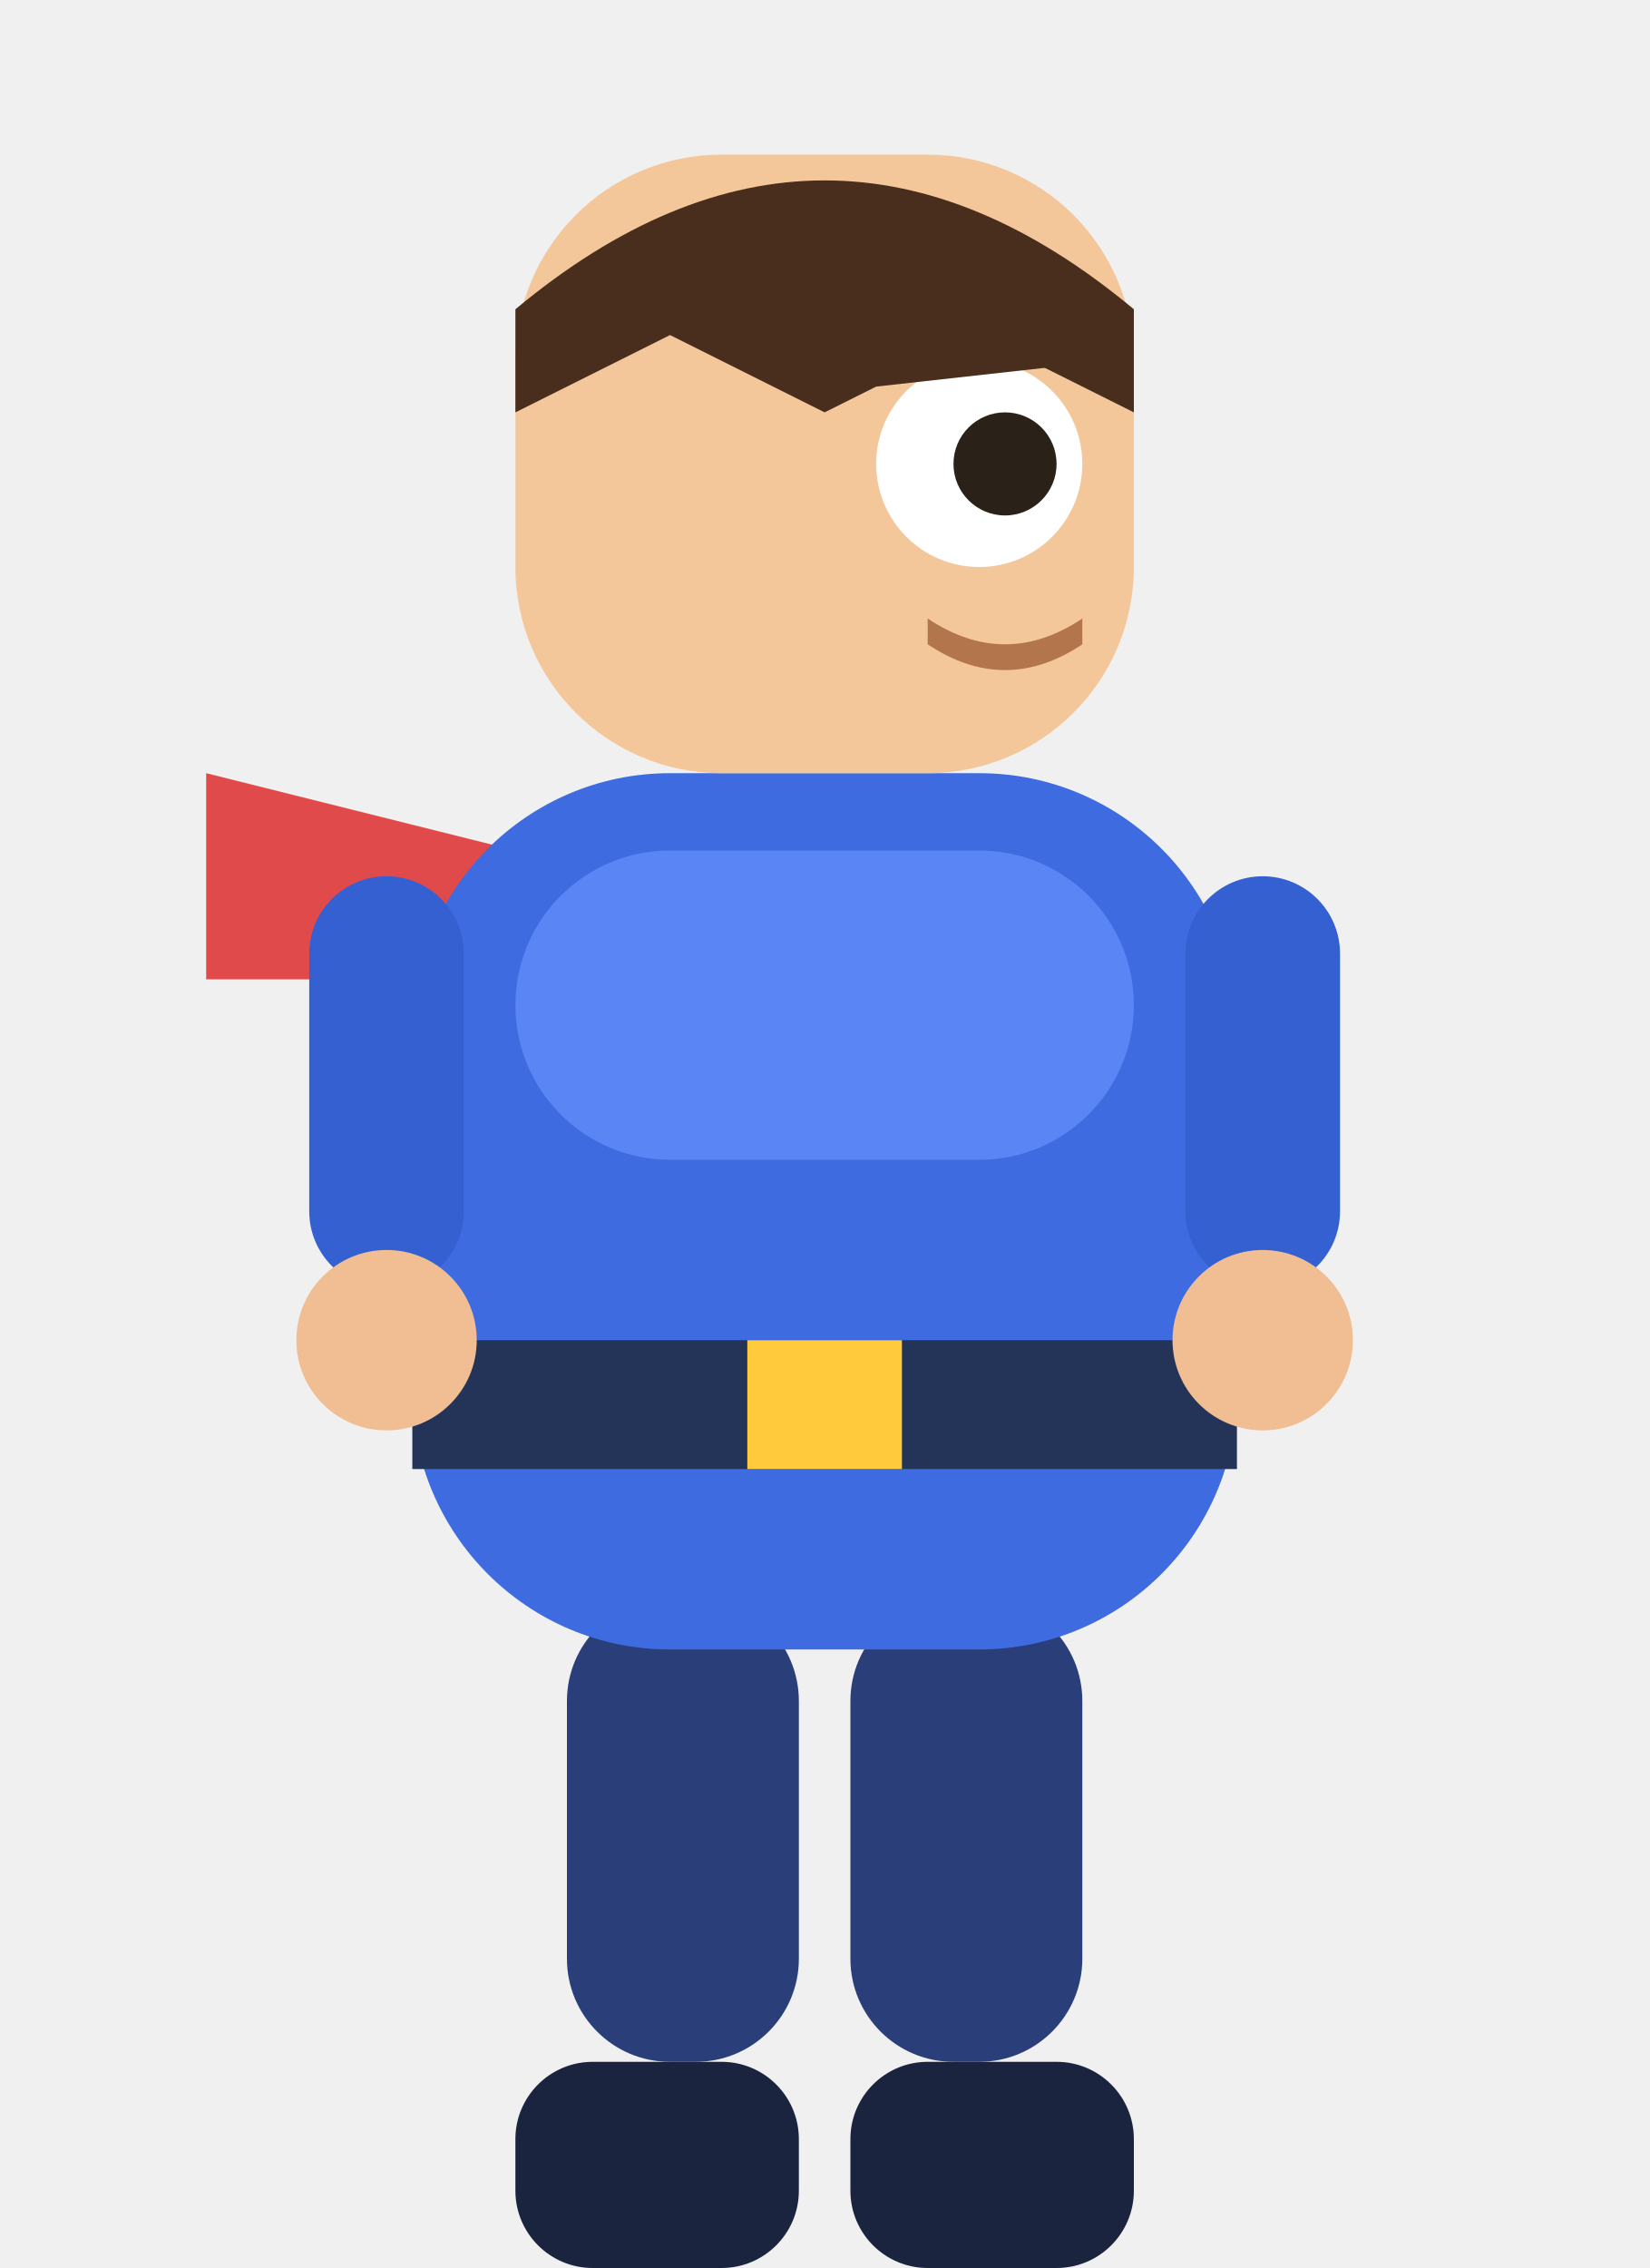
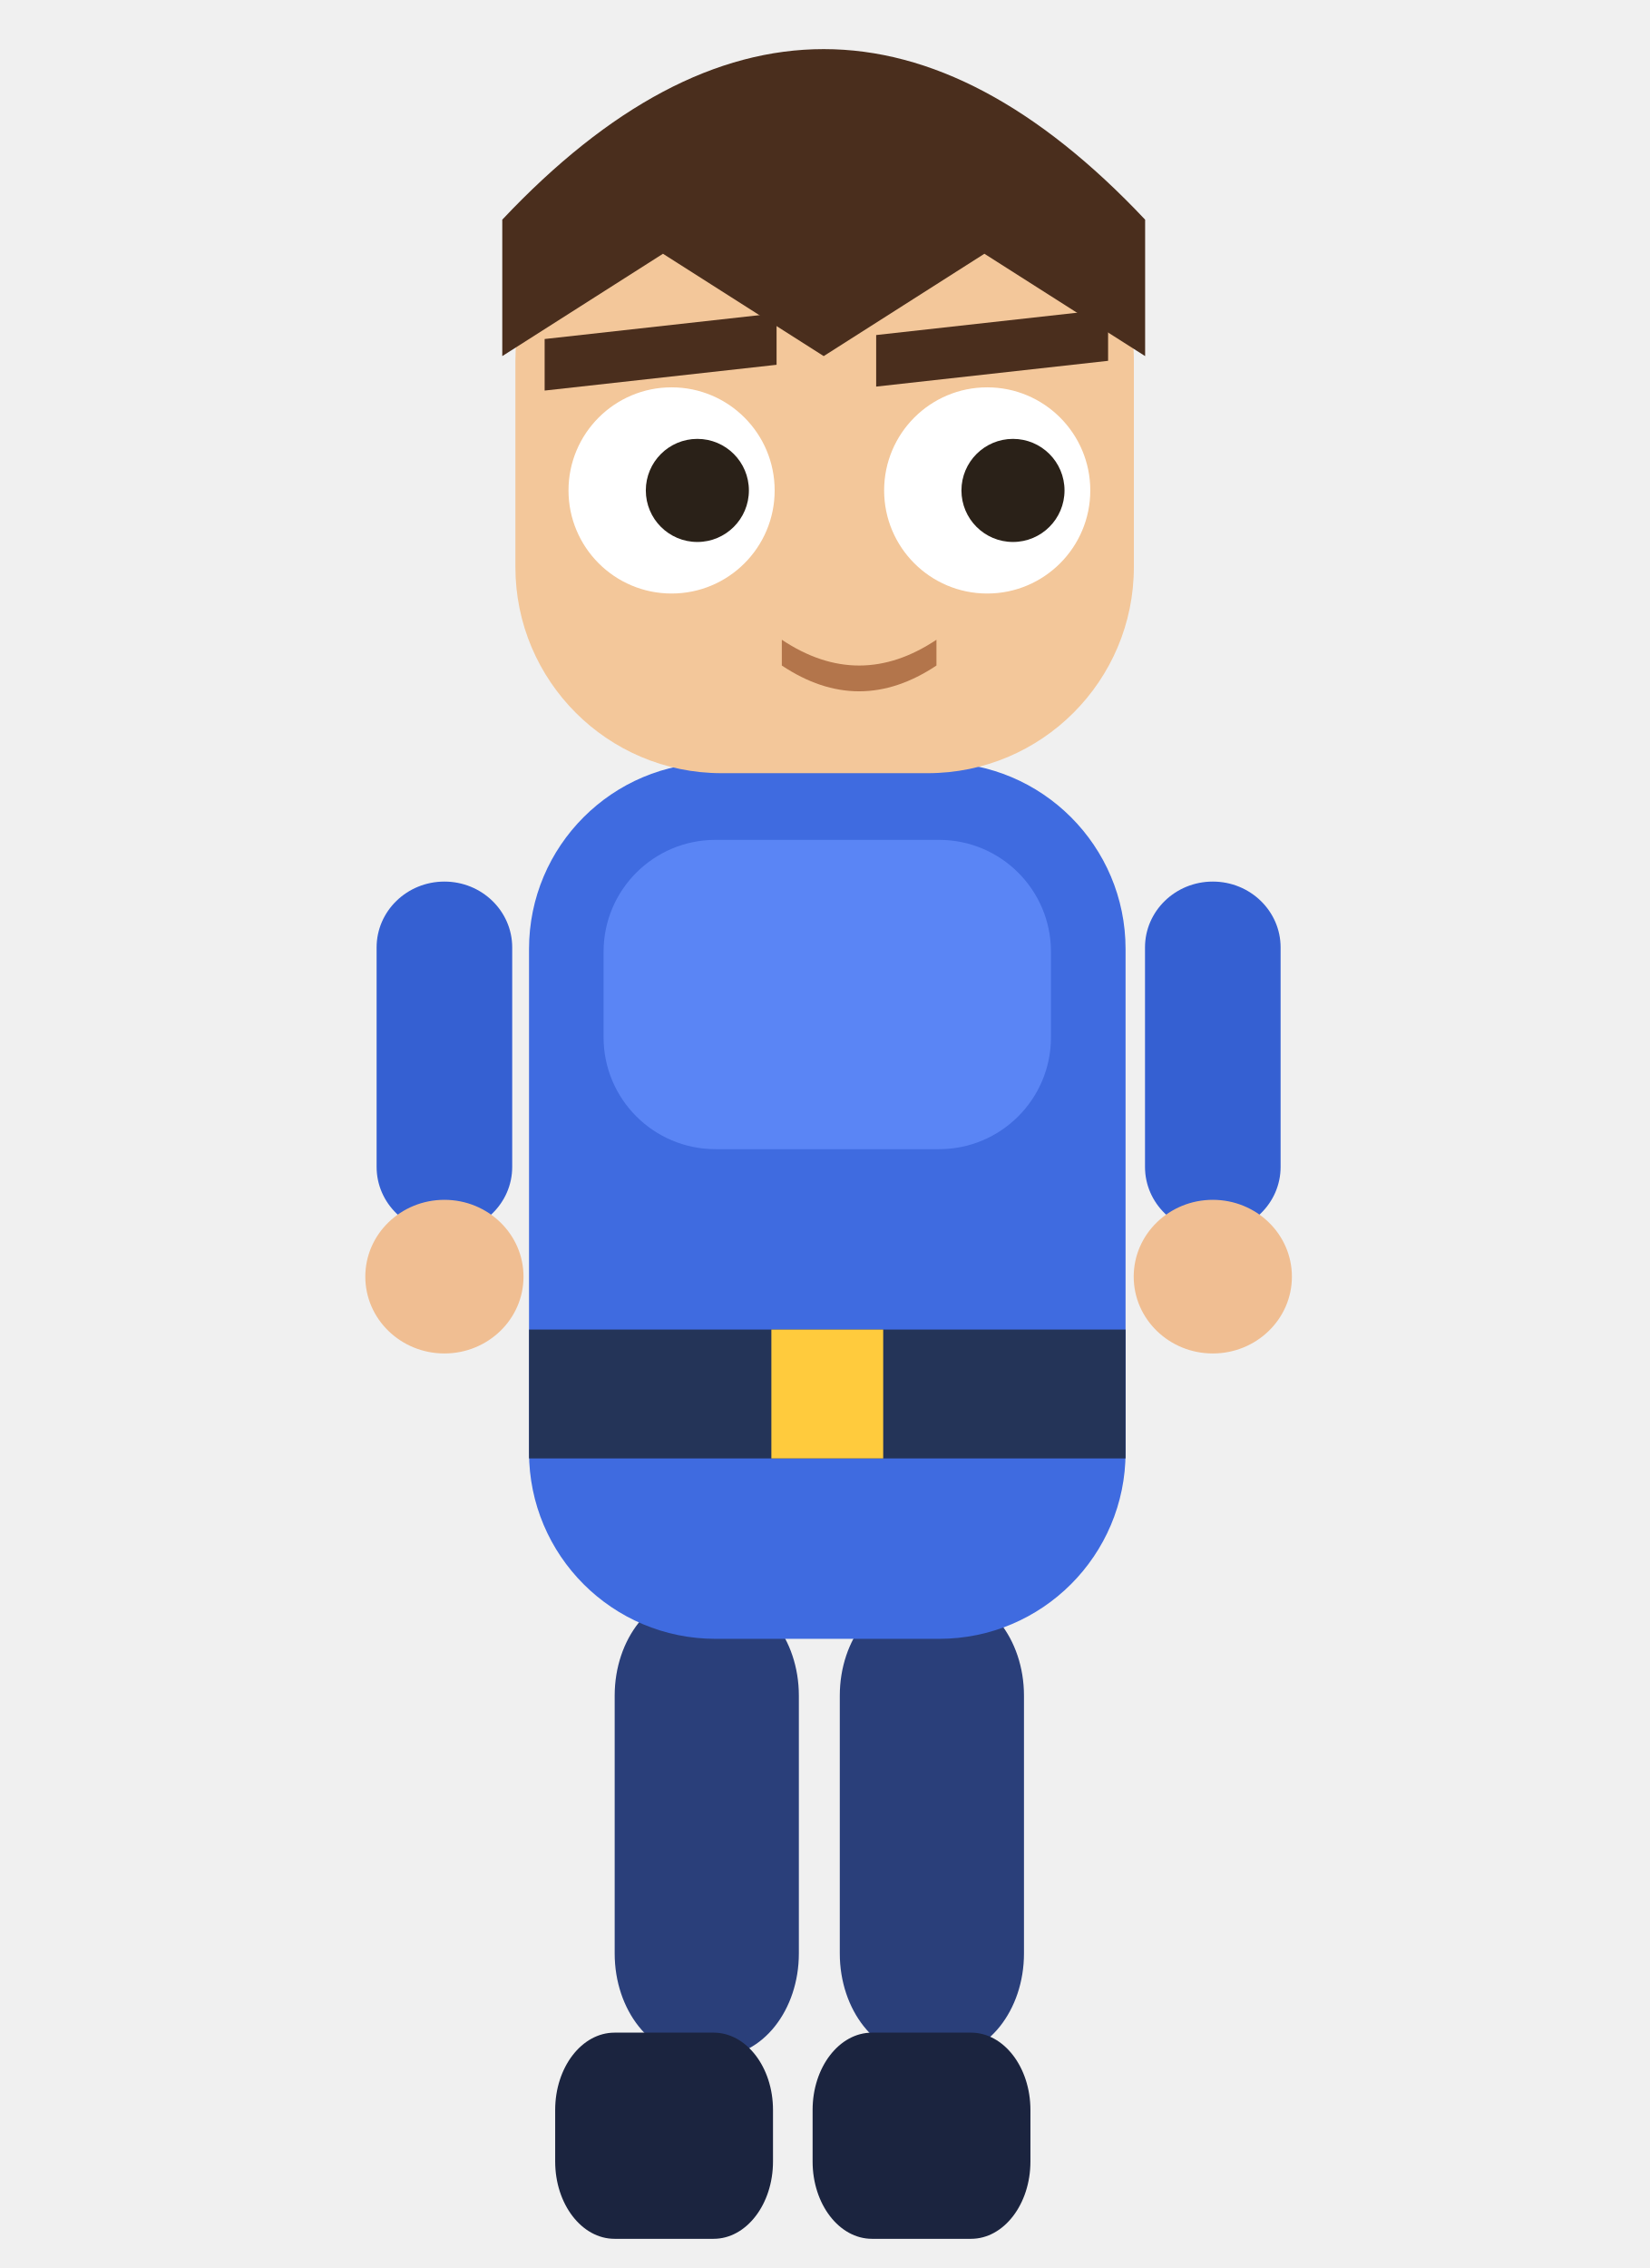
- <svg xmlns="http://www.w3.org/2000/svg" width="64" height="88" viewBox="0 0 64 88">
-   <g id="legs">
-     <rect id="leg-left" x="22" y="62" width="9" height="18" rx="4" fill="#2A3F7A" />
-     <rect id="leg-right" x="33" y="62" width="9" height="18" rx="4" fill="#2A3F7A" />
+ <svg xmlns="http://www.w3.org/2000/svg" width="64" height="88" viewBox="0 0 64 88" version="1.1" id="svg1">
+   <defs id="defs1" />
+   <g id="legs" transform="matrix(0.794152,0,0,1,6.381287,-0.205848)">
+     <rect id="leg-left" x="22" y="62" width="9" height="18" rx="4" fill="#2a3f7a" />
+     <rect id="leg-right" x="33" y="62" width="9" height="18" rx="4" fill="#2a3f7a" />
  </g>
-   <g id="shoes">
-     <rect id="shoe-left" x="20" y="80" width="11" height="8" rx="3" fill="#1B243F" />
-     <rect id="shoe-right" x="33" y="80" width="11" height="8" rx="3" fill="#1B243F" />
+   <g id="shoes" transform="matrix(0.7684211,0,0,1,6.175439,-1.132164)">
+     <rect id="shoe-left" x="20" y="80" width="11" height="8" rx="3" fill="#1b243f" />
+     <rect id="shoe-right" x="33" y="80" width="11" height="8" rx="3" fill="#1b243f" />
  </g>
-   <path id="scarf" fill="#E14A4A" d="M24 34 L8 30 L8 38 L24 38 Z" />
-   <rect id="body" x="16" y="30" width="32" height="34" rx="10" fill="#3F6BE0" />
-   <rect id="chest" x="20" y="33" width="24" height="12" rx="6" fill="#5A85F5" />
-   <rect id="belt" x="16" y="52" width="32" height="5" fill="#243458" />
-   <rect id="buckle" x="29" y="52" width="6" height="5" fill="#FFCB3D" />
-   <g id="arms">
-     <rect id="arm-back" x="12" y="34" width="6" height="16" rx="3" fill="#3560D2" />
-     <rect id="arm-front" x="46" y="34" width="6" height="16" rx="3" fill="#3560D2" />
-     <circle id="hand-back" cx="15" cy="52" r="3.5" fill="#F0BE92" />
-     <circle id="hand-front" cx="49" cy="52" r="3.5" fill="#F0BE92" />
+   <rect id="body" x="20.529" y="29.588" width="23.149" height="34" rx="7.234" fill="#3f6be0" style="stroke-width:0.851" />
+   <rect id="chest" x="23.422" y="32.588" width="17.361" height="12" rx="4.34" fill="#5a85f5" style="stroke-width:0.851" />
+   <rect id="belt" x="20.529" y="51.588" width="23.149" height="5" fill="#243458" style="stroke-width:0.851" />
+   <rect id="buckle" x="29.933" y="51.588" width="4.34" height="5" fill="#ffcb3d" style="stroke-width:0.851" />
+   <g id="arms" transform="matrix(0.8769933,0,0,0.851598,4.090601,5.251517)">
+     <rect id="arm-back" x="12" y="34" width="6" height="16" rx="3" fill="#3560d2" />
+     <rect id="arm-front" x="46" y="34" width="6" height="16" rx="3" fill="#3560d2" />
+     <circle id="hand-back" cx="15" cy="52" r="3.5" fill="#f0be92" />
+     <circle id="hand-front" cx="49" cy="52" r="3.5" fill="#f0be92" />
  </g>
  <rect id="head" x="20" y="6" width="24" height="24" rx="8" fill="#F3C79A" />
-   <path id="hair" fill="#4A2E1D" d="M20 16 L20 12 Q32 2 44 12 L44 16 L38 13 L32 16 L26 13 Z" />
-   <circle id="eye-white" cx="38" cy="18" r="4" fill="#FFFFFF" />
-   <circle id="pupil" cx="39" cy="18" r="2" fill="#2A2118" />
+   <path id="hair" fill="#4a2e1d" d="M 19.491,13.817 V 8.523 q 12.473,-13.235 24.946,0 V 13.817 L 38.2,9.846 31.964,13.817 25.727,9.846 Z" style="stroke-width:1.173" />
+   <circle id="eye-white" cx="26.061" cy="19.029" r="4" fill="#ffffff" />
+   <circle id="pupil" cx="27.061" cy="19.029" r="2" fill="#2a2118" />
  <path id="brow" fill="#4A2E1D" d="M34 13 L43 12 L43 14 L34 15 Z" />
-   <path id="mouth" fill="#B3754B" d="M36 24 Q39 26 42 24 L42 25 Q39 27 36 25 Z" />
+   <path id="mouth" fill="#b3754b" d="m 30.339,24.823 q 3,2 6,0 v 1 q -3,2 -6,0 z" />
+   <circle id="circle1" cx="38.309" cy="19.029" r="4" fill="#ffffff" />
+   <circle id="circle2" cx="39.309" cy="19.029" r="2" fill="#2a2118" />
+   <path id="path2" fill="#4a2e1d" d="m 21.135,13.154 9,-1 v 2 l -9,1 z" />
</svg>
